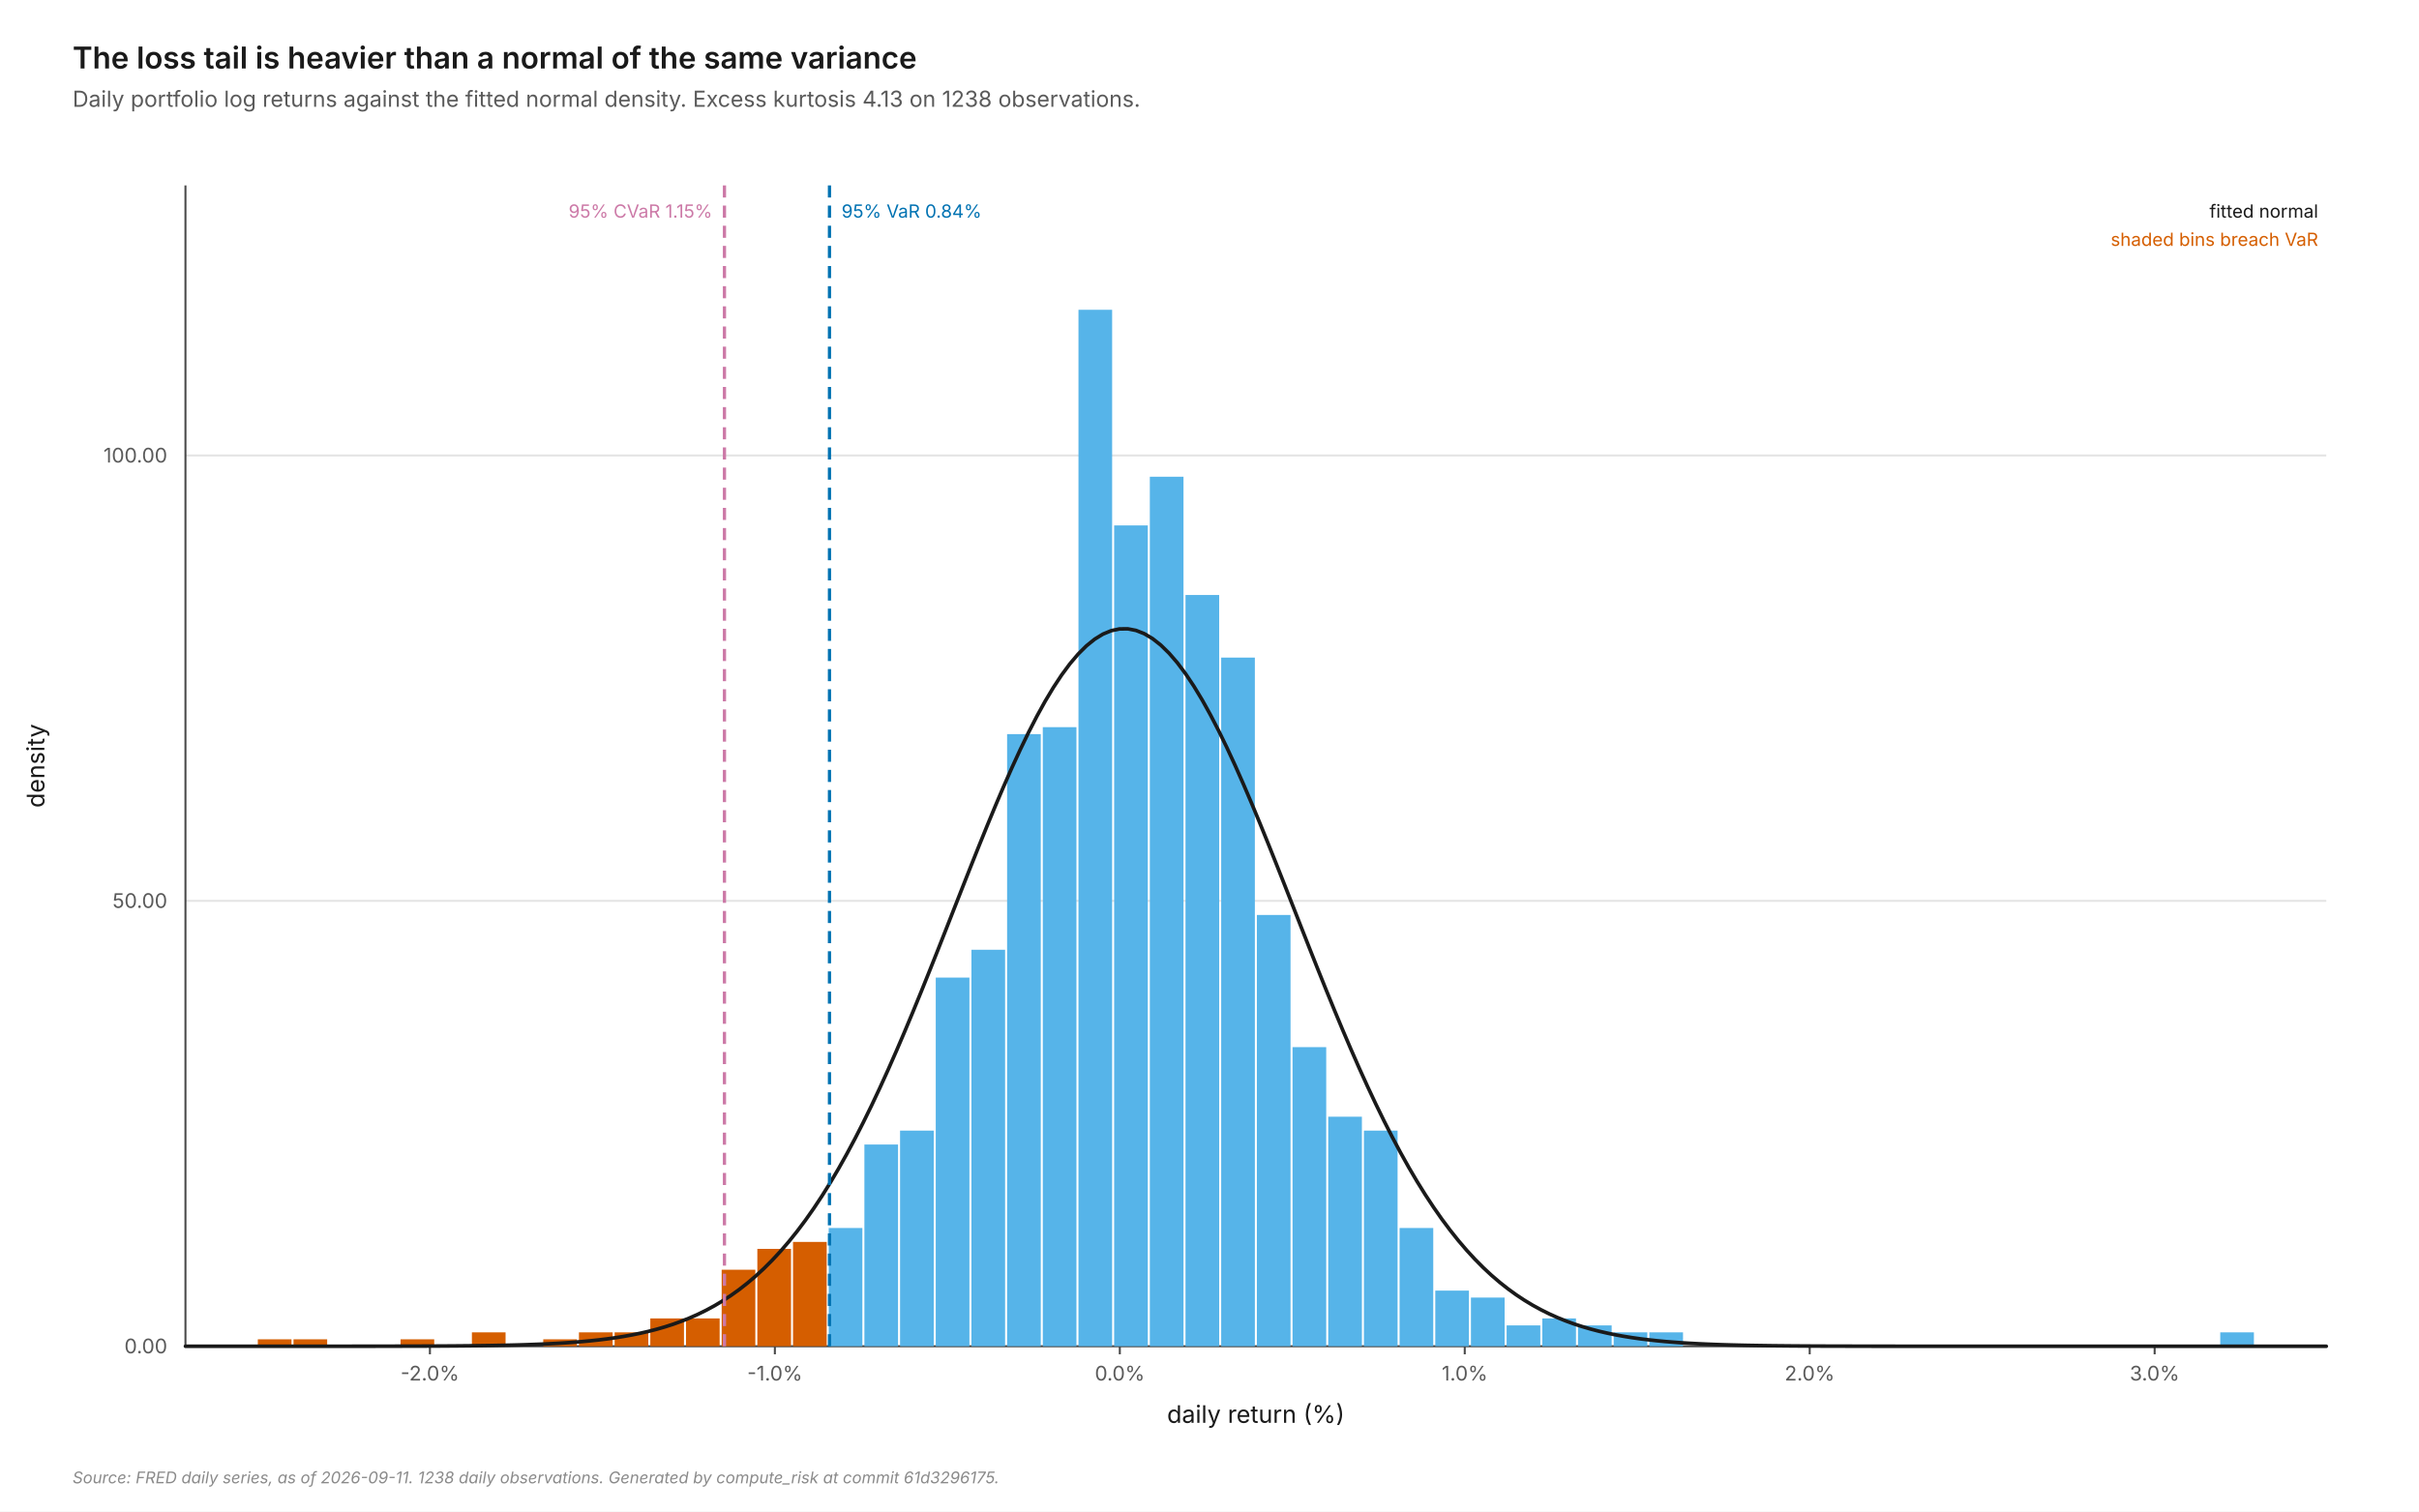
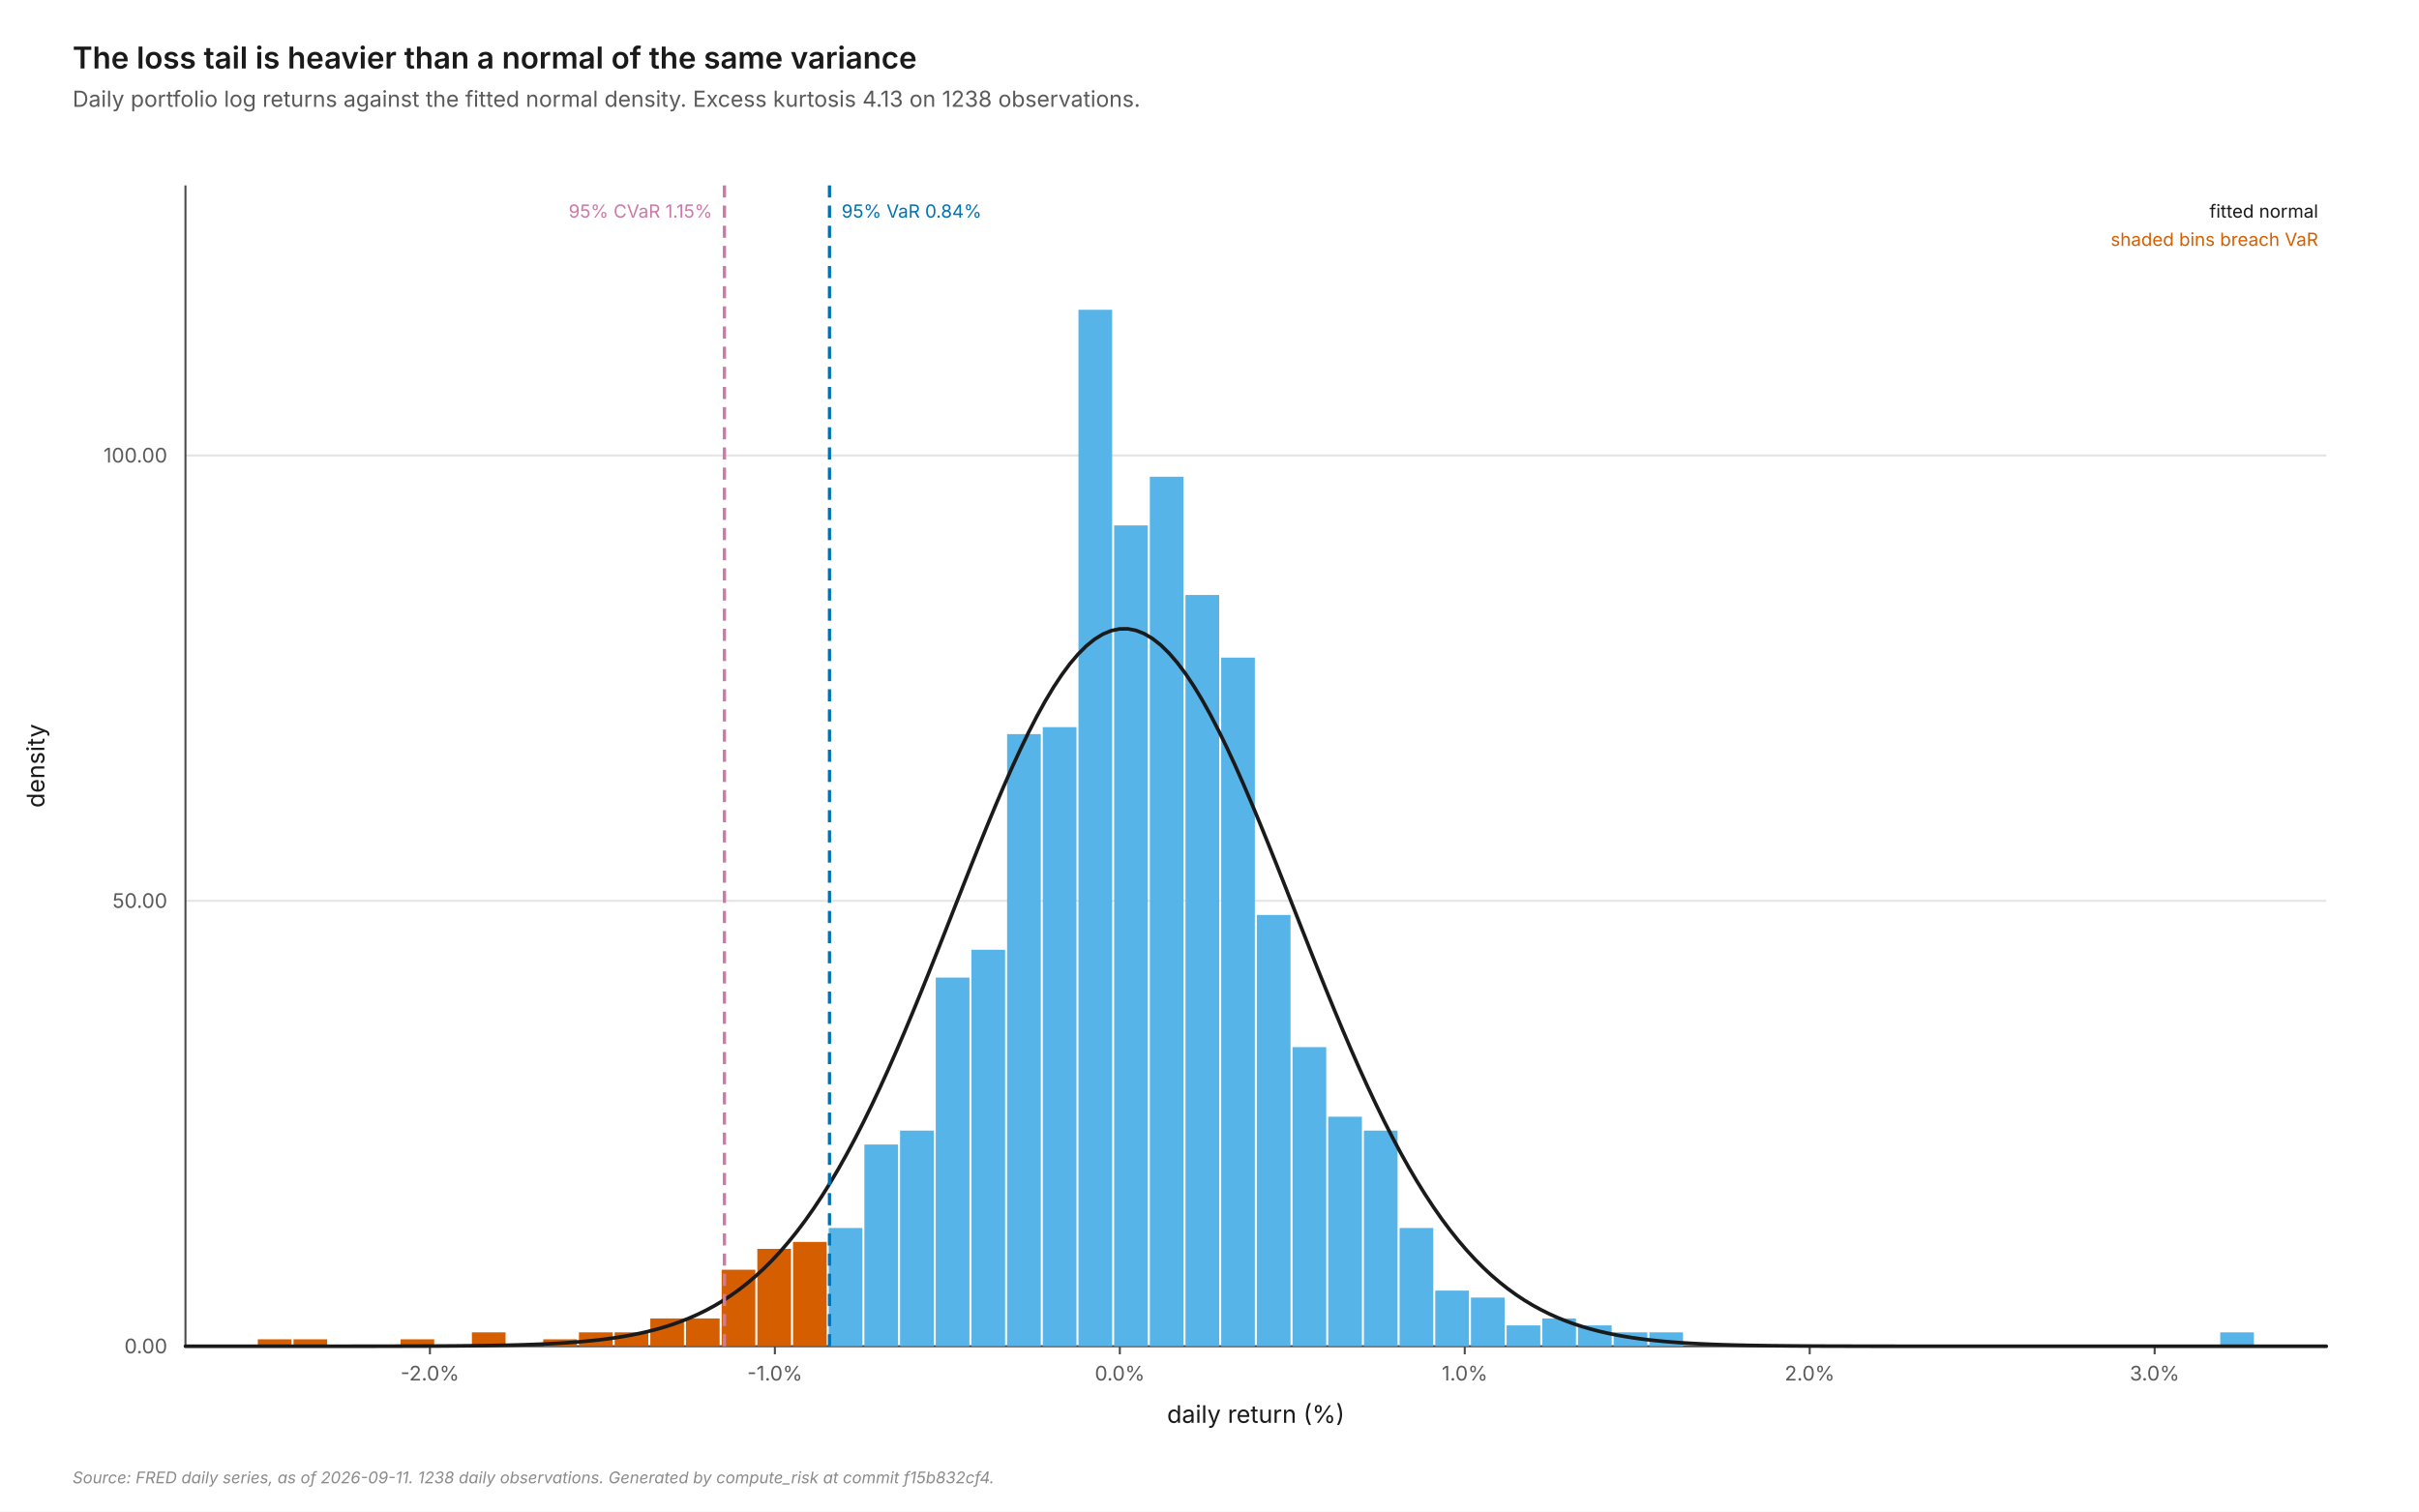
<svg xmlns="http://www.w3.org/2000/svg" width="1200" height="750" viewBox="0 0 1200 750" font-family="Inter, 'Helvetica Neue', Helvetica, Arial, 'Liberation Sans', sans-serif">
  <rect width="1200" height="750" fill="#ffffff" />
  <text x="36" y="34" font-size="15.0" font-weight="600" fill="#1a1a1a">The loss tail is heavier than a normal of the same variance</text>
  <text x="36" y="53" font-size="11.0" fill="#5a5a5a">Daily portfolio log returns against the fitted normal density. Excess kurtosis 4.13 on 1238 observations.</text>
  <line x1="92.00" y1="668.00" x2="1154.00" y2="668.00" stroke="#e4e4e4" stroke-width="1.00" />
  <text x="83.00" y="671.50" font-size="10.0" fill="#5a5a5a" text-anchor="end">0.00</text>
  <line x1="92.00" y1="447.00" x2="1154.00" y2="447.00" stroke="#e4e4e4" stroke-width="1.00" />
  <text x="83.00" y="450.50" font-size="10.0" fill="#5a5a5a" text-anchor="end">50.00</text>
  <line x1="92.00" y1="226.00" x2="1154.00" y2="226.00" stroke="#e4e4e4" stroke-width="1.00" />
  <text x="83.00" y="229.50" font-size="10.0" fill="#5a5a5a" text-anchor="end">100.00</text>
  <line x1="92.00" y1="92.00" x2="92.00" y2="668.00" stroke="#4a4a4a" stroke-width="1.00" />
  <text transform="translate(22.00,380.00) rotate(-90)" font-size="12.0" fill="#1a1a1a" text-anchor="middle">density</text>
  <line x1="213.27" y1="668.00" x2="213.27" y2="672.00" stroke="#4a4a4a" stroke-width="1.00" />
  <text x="213.27" y="685.00" font-size="10.0" fill="#5a5a5a" text-anchor="middle">-2.0%</text>
  <line x1="384.39" y1="668.00" x2="384.39" y2="672.00" stroke="#4a4a4a" stroke-width="1.00" />
  <text x="384.39" y="685.00" font-size="10.0" fill="#5a5a5a" text-anchor="middle">-1.0%</text>
  <line x1="555.51" y1="668.00" x2="555.51" y2="672.00" stroke="#4a4a4a" stroke-width="1.00" />
  <text x="555.51" y="685.00" font-size="10.0" fill="#5a5a5a" text-anchor="middle">0.0%</text>
  <line x1="726.62" y1="668.00" x2="726.62" y2="672.00" stroke="#4a4a4a" stroke-width="1.00" />
  <text x="726.62" y="685.00" font-size="10.0" fill="#5a5a5a" text-anchor="middle">1.0%</text>
  <line x1="897.74" y1="668.00" x2="897.74" y2="672.00" stroke="#4a4a4a" stroke-width="1.00" />
  <text x="897.74" y="685.00" font-size="10.0" fill="#5a5a5a" text-anchor="middle">2.0%</text>
  <line x1="1068.86" y1="668.00" x2="1068.86" y2="672.00" stroke="#4a4a4a" stroke-width="1.00" />
  <text x="1068.86" y="685.00" font-size="10.0" fill="#5a5a5a" text-anchor="middle">3.0%</text>
  <line x1="92.00" y1="668.00" x2="1154.00" y2="668.00" stroke="#4a4a4a" stroke-width="1.00" />
  <text x="623.00" y="706.00" font-size="12.0" fill="#1a1a1a" text-anchor="middle">daily return (%)</text>
  <rect x="127.90" y="664.55" width="16.70" height="3.45" fill="#d55e00" />
  <rect x="145.60" y="664.55" width="16.70" height="3.45" fill="#d55e00" />
  <rect x="198.70" y="664.55" width="16.70" height="3.45" fill="#d55e00" />
  <rect x="234.10" y="661.10" width="16.70" height="6.90" fill="#d55e00" />
  <rect x="269.50" y="664.55" width="16.70" height="3.45" fill="#d55e00" />
  <rect x="287.20" y="661.10" width="16.70" height="6.90" fill="#d55e00" />
  <rect x="304.90" y="661.10" width="16.70" height="6.90" fill="#d55e00" />
  <rect x="322.60" y="654.19" width="16.70" height="13.81" fill="#d55e00" />
  <rect x="340.30" y="654.19" width="16.70" height="13.81" fill="#d55e00" />
  <rect x="358.00" y="630.03" width="16.70" height="37.97" fill="#d55e00" />
  <rect x="375.70" y="619.68" width="16.70" height="48.32" fill="#d55e00" />
  <rect x="393.40" y="616.23" width="16.70" height="51.77" fill="#d55e00" />
  <rect x="411.10" y="609.32" width="16.70" height="58.68" fill="#56b4e9" />
  <rect x="428.80" y="567.90" width="16.70" height="100.10" fill="#56b4e9" />
  <rect x="446.50" y="561.00" width="16.70" height="107.00" fill="#56b4e9" />
  <rect x="464.20" y="485.07" width="16.70" height="182.93" fill="#56b4e9" />
  <rect x="481.90" y="471.26" width="16.70" height="196.74" fill="#56b4e9" />
  <rect x="499.60" y="364.26" width="16.70" height="303.74" fill="#56b4e9" />
  <rect x="517.30" y="360.81" width="16.70" height="307.19" fill="#56b4e9" />
  <rect x="535.00" y="153.71" width="16.70" height="514.29" fill="#56b4e9" />
  <rect x="552.70" y="260.71" width="16.70" height="407.29" fill="#56b4e9" />
  <rect x="570.40" y="236.55" width="16.70" height="431.45" fill="#56b4e9" />
  <rect x="588.10" y="295.23" width="16.70" height="372.77" fill="#56b4e9" />
  <rect x="605.80" y="326.29" width="16.70" height="341.71" fill="#56b4e9" />
  <rect x="623.50" y="454.00" width="16.70" height="214.00" fill="#56b4e9" />
  <rect x="641.20" y="519.58" width="16.70" height="148.42" fill="#56b4e9" />
  <rect x="658.90" y="554.10" width="16.70" height="113.90" fill="#56b4e9" />
  <rect x="676.60" y="561.00" width="16.70" height="107.00" fill="#56b4e9" />
  <rect x="694.30" y="609.32" width="16.70" height="58.68" fill="#56b4e9" />
  <rect x="712.00" y="640.39" width="16.70" height="27.61" fill="#56b4e9" />
  <rect x="729.70" y="643.84" width="16.70" height="24.16" fill="#56b4e9" />
  <rect x="747.40" y="657.65" width="16.70" height="10.35" fill="#56b4e9" />
  <rect x="765.10" y="654.19" width="16.70" height="13.81" fill="#56b4e9" />
  <rect x="782.80" y="657.65" width="16.70" height="10.35" fill="#56b4e9" />
  <rect x="800.50" y="661.10" width="16.70" height="6.90" fill="#56b4e9" />
  <rect x="818.20" y="661.10" width="16.70" height="6.90" fill="#56b4e9" />
  <rect x="1101.40" y="661.10" width="16.70" height="6.90" fill="#56b4e9" />
  <polyline points="92.00,668.00 96.10,668.00 100.20,668.00 104.30,668.00 108.40,668.00 112.50,668.00 116.60,668.00 120.70,668.00 124.80,668.00 128.90,668.00 133.00,668.00 137.10,668.00 141.20,668.00 145.31,668.00 149.41,668.00 153.51,668.00 157.61,667.99 161.71,667.99 165.81,667.99 169.91,667.99 174.01,667.99 178.11,667.98 182.21,667.98 186.31,667.98 190.41,667.97 194.51,667.96 198.61,667.95 202.71,667.94 206.81,667.93 210.91,667.92 215.01,667.90 219.11,667.88 223.21,667.85 227.31,667.82 231.41,667.78 235.51,667.74 239.61,667.69 243.71,667.63 247.81,667.55 251.92,667.47 256.02,667.37 260.12,667.25 264.22,667.11 268.32,666.95 272.42,666.76 276.52,666.55 280.62,666.30 284.72,666.01 288.82,665.67 292.92,665.29 297.02,664.85 301.12,664.35 305.22,663.78 309.32,663.13 313.42,662.39 317.52,661.56 321.62,660.63 325.72,659.57 329.82,658.39 333.92,657.07 338.02,655.59 342.12,653.95 346.22,652.13 350.32,650.12 354.42,647.90 358.53,645.45 362.63,642.76 366.73,639.83 370.83,636.62 374.93,633.13 379.03,629.34 383.13,625.24 387.23,620.82 391.33,616.06 395.43,610.95 399.53,605.49 403.63,599.66 407.73,593.47 411.83,586.91 415.93,579.97 420.03,572.66 424.13,564.99 428.23,556.97 432.33,548.60 436.43,539.89 440.53,530.88 444.63,521.57 448.73,511.99 452.83,502.18 456.93,492.17 461.03,481.98 465.14,471.67 469.24,461.27 473.34,450.82 477.44,440.38 481.54,430.00 485.64,419.73 489.74,409.62 493.84,399.72 497.94,390.10 502.04,380.81 506.14,371.90 510.24,363.42 514.34,355.44 518.44,348.00 522.54,341.15 526.64,334.93 530.74,329.38 534.84,324.55 538.94,320.47 543.04,317.16 547.14,314.64 551.24,312.94 555.34,312.07 559.44,312.02 563.54,312.81 567.64,314.43 571.75,316.87 575.85,320.10 579.95,324.11 584.05,328.86 588.15,334.34 592.25,340.49 596.35,347.28 600.45,354.67 604.55,362.60 608.65,371.02 612.75,379.89 616.85,389.15 620.95,398.74 625.05,408.61 629.15,418.70 633.25,428.96 637.35,439.33 641.45,449.77 645.55,460.21 649.65,470.62 653.75,480.95 657.85,491.15 661.95,501.18 666.05,511.02 670.15,520.61 674.25,529.95 678.36,539.00 682.46,547.73 686.56,556.14 690.66,564.20 694.76,571.91 698.86,579.25 702.96,586.22 707.06,592.82 711.16,599.05 715.26,604.92 719.36,610.41 723.46,615.56 727.56,620.35 731.66,624.81 735.76,628.94 739.86,632.76 743.96,636.28 748.06,639.51 752.16,642.48 756.26,645.19 760.36,647.66 764.46,649.90 768.56,651.94 772.66,653.78 776.76,655.44 780.86,656.93 784.97,658.26 789.07,659.46 793.17,660.53 797.27,661.47 801.37,662.32 805.47,663.06 809.57,663.72 813.67,664.30 817.77,664.80 821.87,665.25 825.97,665.64 830.07,665.97 834.17,666.27 838.27,666.52 842.37,666.74 846.47,666.93 850.57,667.10 854.67,667.24 858.77,667.36 862.87,667.46 866.97,667.55 871.07,667.62 875.17,667.68 879.27,667.74 883.37,667.78 887.47,667.82 891.58,667.85 895.68,667.88 899.78,667.90 903.88,667.92 907.98,667.93 912.08,667.94 916.18,667.95 920.28,667.96 924.38,667.97 928.48,667.98 932.58,667.98 936.68,667.98 940.78,667.99 944.88,667.99 948.98,667.99 953.08,667.99 957.18,667.99 961.28,668.00 965.38,668.00 969.48,668.00 973.58,668.00 977.68,668.00 981.78,668.00 985.88,668.00 989.98,668.00 994.08,668.00 998.19,668.00 1002.29,668.00 1006.39,668.00 1010.49,668.00 1014.59,668.00 1018.69,668.00 1022.79,668.00 1026.89,668.00 1030.99,668.00 1035.09,668.00 1039.19,668.00 1043.29,668.00 1047.39,668.00 1051.49,668.00 1055.59,668.00 1059.69,668.00 1063.79,668.00 1067.89,668.00 1071.99,668.00 1076.09,668.00 1080.19,668.00 1084.29,668.00 1088.39,668.00 1092.49,668.00 1096.59,668.00 1100.69,668.00 1104.80,668.00 1108.90,668.00 1113.00,668.00 1117.10,668.00 1121.20,668.00 1125.30,668.00 1129.40,668.00 1133.50,668.00 1137.60,668.00 1141.70,668.00 1145.80,668.00 1149.90,668.00 1154.00,668.00 " fill="none" stroke="#1a1a1a" stroke-width="1.80" stroke-linejoin="round" stroke-linecap="round" />
  <line x1="411.48" y1="92.00" x2="411.48" y2="668.00" stroke="#0072b2" stroke-width="1.60" stroke-dasharray="6 4" />
  <text x="417.48" y="108.00" font-size="9.0" fill="#0072b2" text-anchor="start">95% VaR 0.84%</text>
  <line x1="359.38" y1="92.00" x2="359.38" y2="668.00" stroke="#cc79a7" stroke-width="1.60" stroke-dasharray="6 4" />
  <text x="353.38" y="108.00" font-size="9.0" fill="#cc79a7" text-anchor="end">95% CVaR 1.15%</text>
  <text x="1150.00" y="108.00" font-size="9.0" fill="#1a1a1a" text-anchor="end">fitted normal</text>
  <text x="1150.00" y="122.00" font-size="9.0" fill="#d55e00" text-anchor="end">shaded bins breach VaR</text>
-   <text x="36" y="736" font-size="8.0" font-style="italic" fill="#8a8a8a">Source: FRED daily series, as of 2026-09-11. 1238 daily observations. Generated by compute_risk at commit 61d3296175.</text>
+   <text x="36" y="736" font-size="8.0" font-style="italic" fill="#8a8a8a">Source: FRED daily series, as of 2026-09-11. 1238 daily observations. Generated by compute_risk at commit f15b832cf4.</text>
</svg>
